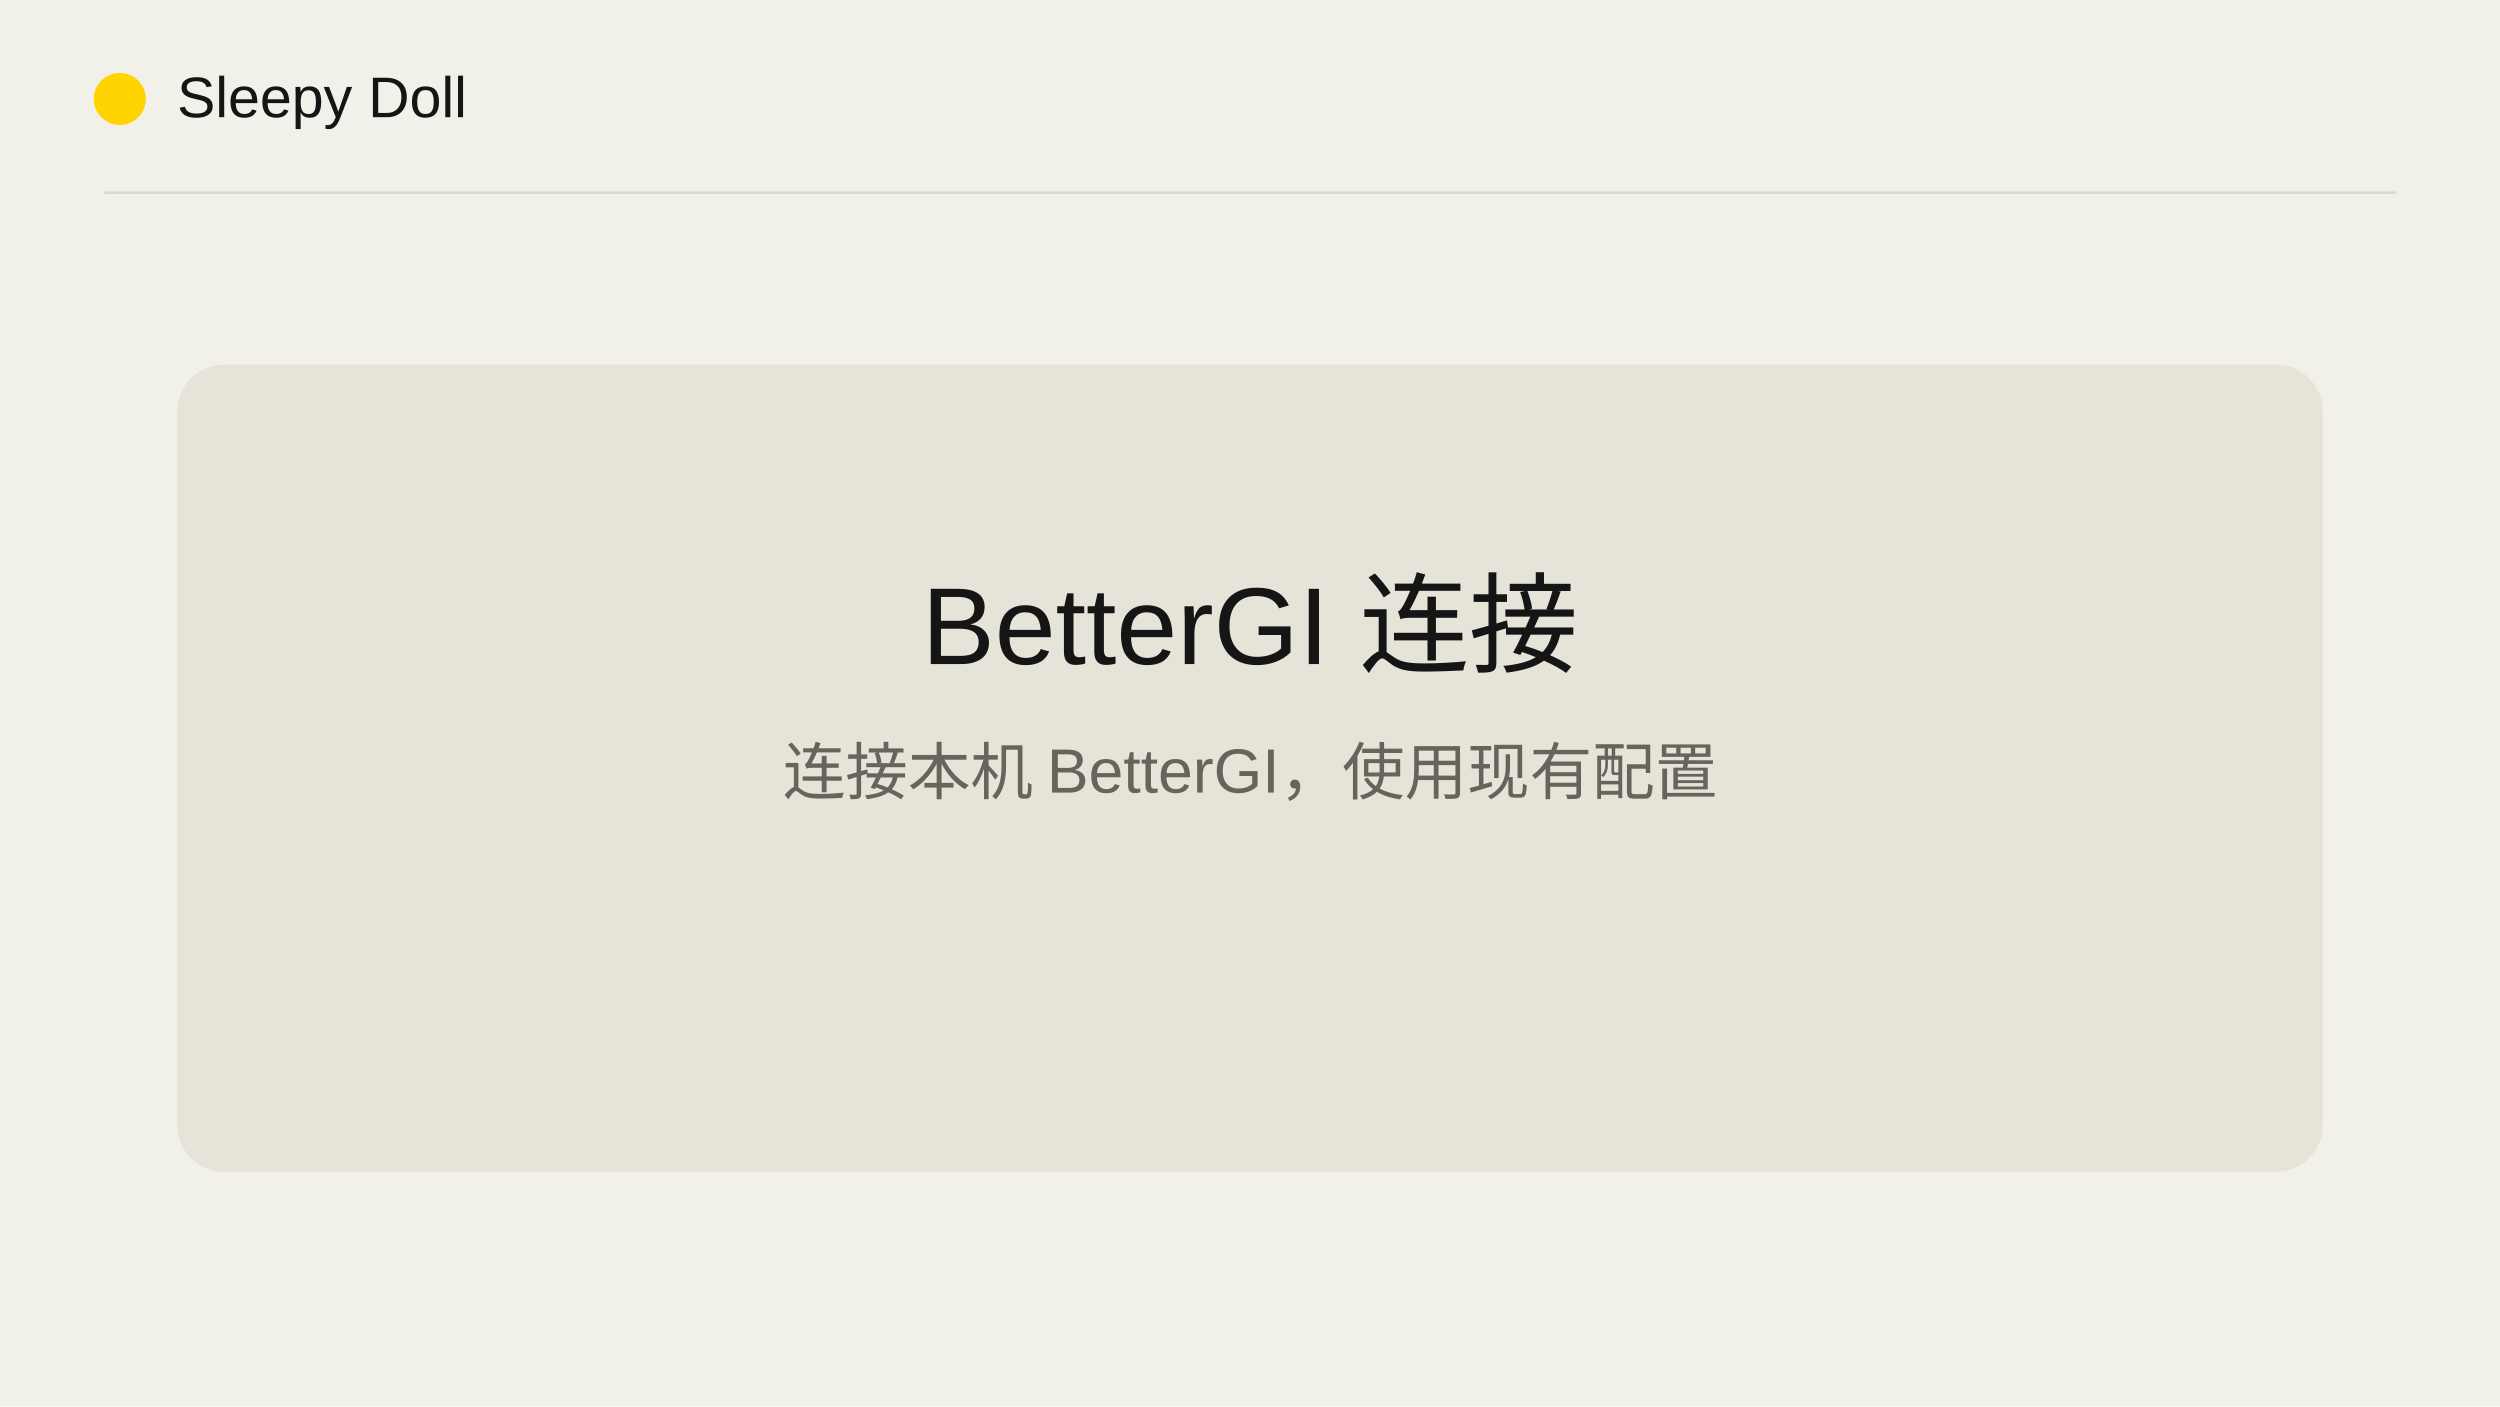
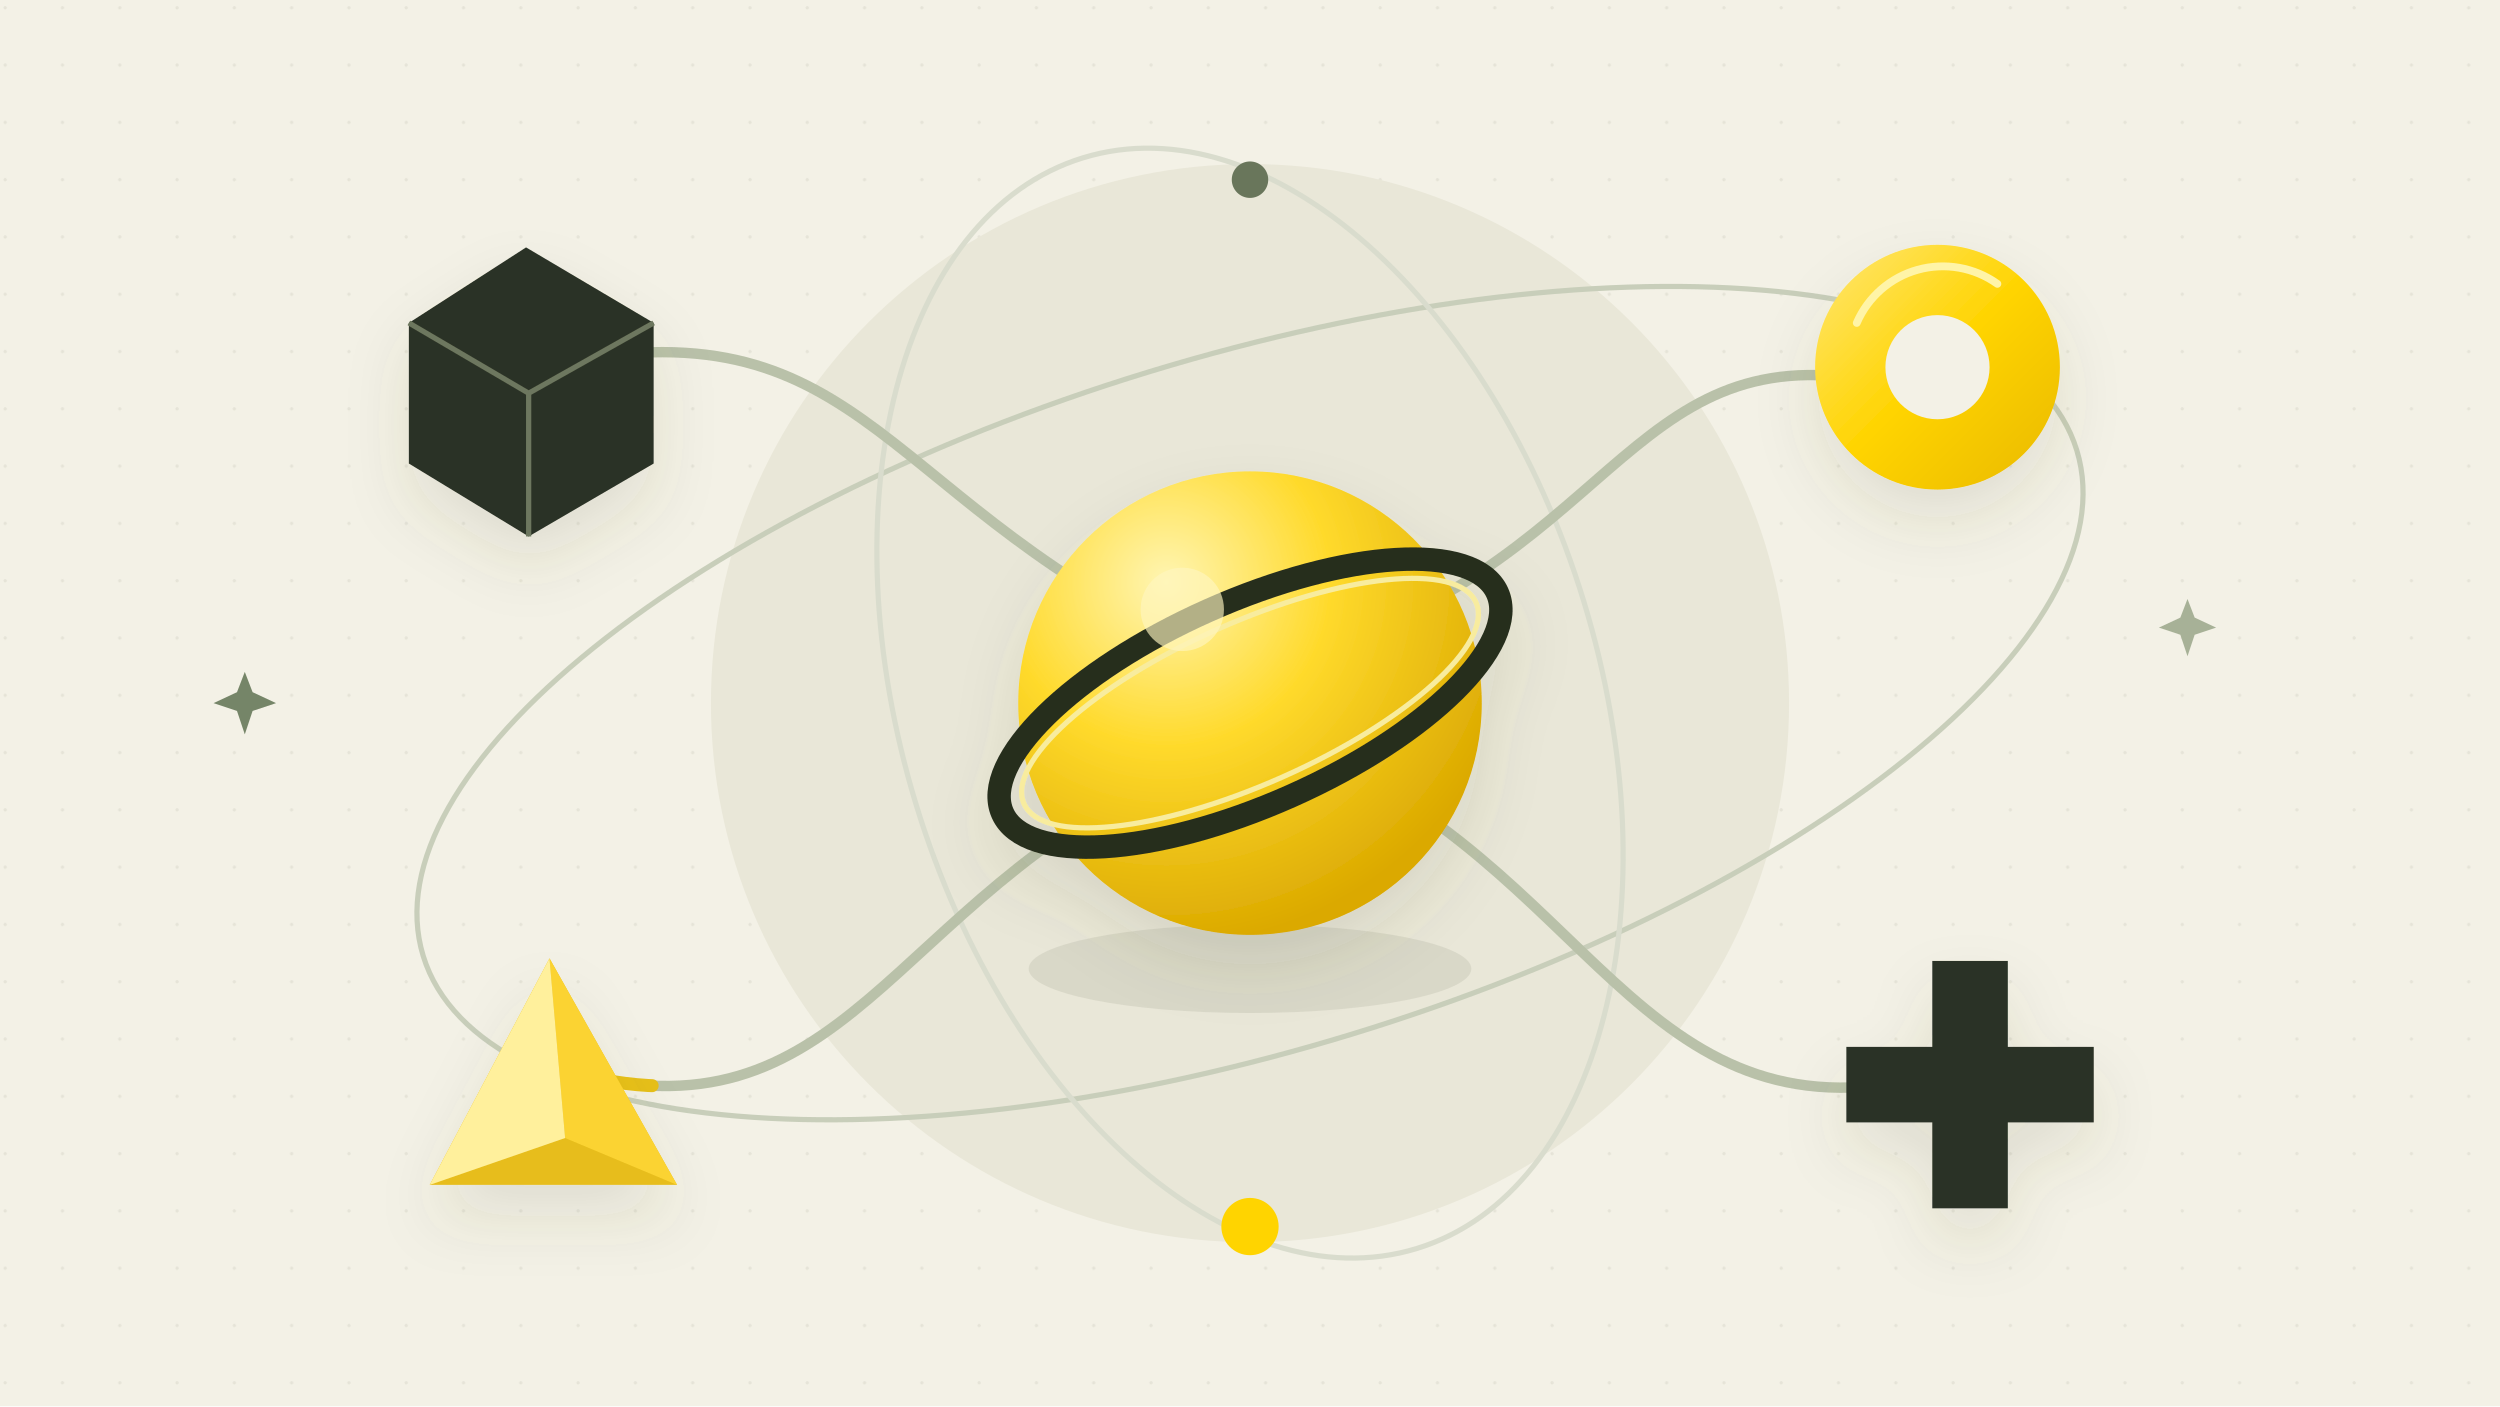
- <svg xmlns="http://www.w3.org/2000/svg" width="960" height="540" viewBox="0 0 960 540">
-   <rect width="960" height="540" fill="#f2f1e9" />
-   <path d="M40 74H920" stroke="#151515" stroke-opacity=".12" />
-   <circle cx="46" cy="38" r="10" fill="#ffd400" />
-   <text x="68" y="45" font-family="Arial,sans-serif" font-size="22" fill="#151515">Sleepy Doll</text>
-   <rect x="68" y="140" width="824" height="310" rx="18" fill="#e6e4d9" />
-   <text x="480" y="255" text-anchor="middle" font-family="Arial,sans-serif" font-size="42" fill="#151515">BetterGI 连接</text>
-   <text x="480" y="305" text-anchor="middle" font-family="Arial,sans-serif" font-size="24" fill="#66645b">连接本机 BetterGI，使用现有配置</text>
+ <svg xmlns="http://www.w3.org/2000/svg" width="960" height="540" viewBox="0 0 960 540" role="img" aria-label="连接万物的信号星系">
+   <defs>
+     <style>
+ @keyframes drift{0%,100%{transform:translate(0,0)}50%{transform:translate(0,-11px)}}
+ @keyframes tilt{0%,100%{transform:rotate(-3deg)}50%{transform:rotate(3deg)}}
+ @keyframes voice{0%,100%{transform:scaleY(.38)}35%{transform:scaleY(1)}65%{transform:scaleY(.62)}}
+ @keyframes stream{to{stroke-dashoffset:-744}}
+ @keyframes turn{to{transform:rotate(360deg)}}
+ @keyframes pulse{0%,100%{opacity:.22}50%{opacity:.66}}
+ .drift{animation:drift 5s ease-in-out infinite}.delay1{animation-delay:-1.5s}.delay2{animation-delay:-3s}.delay3{animation-delay:-4s}
+ .voice{transform-box:fill-box;transform-origin:center;animation:voice 2.1s ease-in-out infinite}
+ .stream{stroke-dasharray:35 337;animation:stream 7s linear infinite}.reverse{animation-direction:reverse}
+ .orbit{transform-origin:480px 270px;animation:turn 24s linear infinite}.clock-hand{transform-origin:480px 270px;animation:turn 12s linear infinite}.pulse{animation:pulse 4s ease-in-out infinite}
+ @media(prefers-reduced-motion:reduce){*{animation:none!important}.stream{stroke-dasharray:none;opacity:.7}}
+ </style>
+     <linearGradient id="gold" x1="0" y1="0" x2="1" y2="1">
+       <stop stop-color="#ffe776" />
+       <stop offset=".5" stop-color="#ffd400" />
+       <stop offset="1" stop-color="#e9b900" />
+     </linearGradient>
+     <linearGradient id="ink" x2="1" y2="1">
+       <stop stop-color="#42453a" />
+       <stop offset="1" stop-color="#141710" />
+     </linearGradient>
+     <radialGradient id="orb" cx=".32" cy=".24" r=".78">
+       <stop stop-color="#fff5b2" />
+       <stop offset=".45" stop-color="#ffda2c" />
+       <stop offset="1" stop-color="#dba900" />
+     </radialGradient>
+     <filter id="shadow" x="-40%" y="-50%" width="180%" height="220%">
+       <feDropShadow dx="0" dy="12" stdDeviation="12" flood-color="#535541" flood-opacity=".12" />
+     </filter>
+     <pattern id="grain" width="22" height="22" patternUnits="userSpaceOnUse">
+       <circle cx="2" cy="3" r=".65" fill="#a6a795" opacity=".17" />
+     </pattern>
+   </defs>
+   <rect width="960" height="540" fill="#f3f1e6" />
+   <rect width="960" height="540" fill="url(#grain)" />
+   <circle cx="480" cy="270" r="207" fill="#e9e7d8" />
+   <ellipse cx="480" cy="270" rx="332" ry="133" transform="rotate(-17 480 270)" fill="none" stroke="#c8ceba" stroke-width="2" />
+   <ellipse cx="480" cy="270" rx="134" ry="219" transform="rotate(-17 480 270)" fill="none" stroke="#d9dccd" stroke-width="2" />
+   <g stroke="#b9c1a9" stroke-width="4" fill="none">
+     <path d="M203 142C330 112 334 188 454 246" />
+     <path d="M738 151C630 119 628 205 515 247" />
+     <path d="M216 411C326 442 340 346 453 295" />
+     <path d="M762 407C638 451 620 348 519 296" />
+   </g>
+   <g stroke="#e7c019" stroke-width="5" fill="none" stroke-linecap="round">
+     <path d="M203 142C330 112 334 188 454 246" class="stream" />
+     <path d="M738 151C630 119 628 205 515 247" class="stream reverse" style="animation-delay:-2s" />
+     <path d="M216 411C326 442 340 346 453 295" class="stream" style="animation-delay:-4s" />
+     <path d="M762 407C638 451 620 348 519 296" class="stream reverse" style="animation-delay:-6s" />
+   </g>
+   <ellipse cx="480" cy="372" rx="85" ry="17" fill="#777c67" opacity=".14" />
+   <g class="drift" filter="url(#shadow)">
+     <circle cx="480" cy="270" r="89" fill="url(#orb)" />
+     <ellipse cx="480" cy="270" rx="104" ry="39" transform="rotate(-24 480 270)" fill="none" stroke="#262d1e" stroke-width="9" />
+     <ellipse cx="480" cy="270" rx="95" ry="31" transform="rotate(-24 480 270)" fill="none" stroke="#f8ec9e" stroke-width="2" />
+     <circle cx="454" cy="234" r="16" fill="#fff6bf" opacity=".65" />
+   </g>
+   <g transform="translate(157 95)">
+     <g class="drift delay2" filter="url(#shadow)">
+       <path d="m0 29 45-29 49 29v54l-48 28L0 83z" fill="#2c3326" />
+       <path d="m0 29 46 27 48-27m-48 27v55" fill="none" stroke="#6d775e" stroke-width="2" />
+     </g>
+   </g>
+   <g transform="translate(697 88)">
+     <g class="drift delay1" filter="url(#shadow)">
+       <circle cx="47" cy="53" r="47" fill="url(#gold)" />
+       <circle cx="47" cy="53" r="20" fill="#f3f1e6" />
+       <path d="M16 36a36 36 0 0 1 54-15" fill="none" stroke="#fff4a7" stroke-width="3" stroke-linecap="round" />
+     </g>
+   </g>
+   <g transform="translate(165 368)">
+     <g class="drift delay3" filter="url(#shadow)">
+       <path d="M46 0 95 87H0z" fill="#e7bd1c" />
+       <path d="m46 0 6 69L95 87z" fill="#fbd332" />
+       <path d="m46 0 6 69L0 87z" fill="#fff09c" />
+     </g>
+   </g>
+   <g transform="translate(704 369)">
+     <g class="drift delay2" filter="url(#shadow)">
+       <path d="M38 0h29v33h33v29H67v33H38V62H5V33h33z" fill="#293226" />
+     </g>
+   </g>
+   <g class="orbit">
+     <circle cx="480" cy="69" r="7" fill="#69765b" />
+     <circle cx="480" cy="471" r="11" fill="#ffd400" />
+   </g>
+   <g transform="translate(829 230) scale(0.55)">
+     <path d="M20 0l5 13 15 7-15 5-5 15-5-15L0 20l15-7z" fill="#a7b197" />
+   </g>
+   <g transform="translate(82 258) scale(0.6)">
+     <path d="M20 0l5 13 15 7-15 5-5 15-5-15L0 20l15-7z" fill="#758568" />
+   </g>
</svg>
